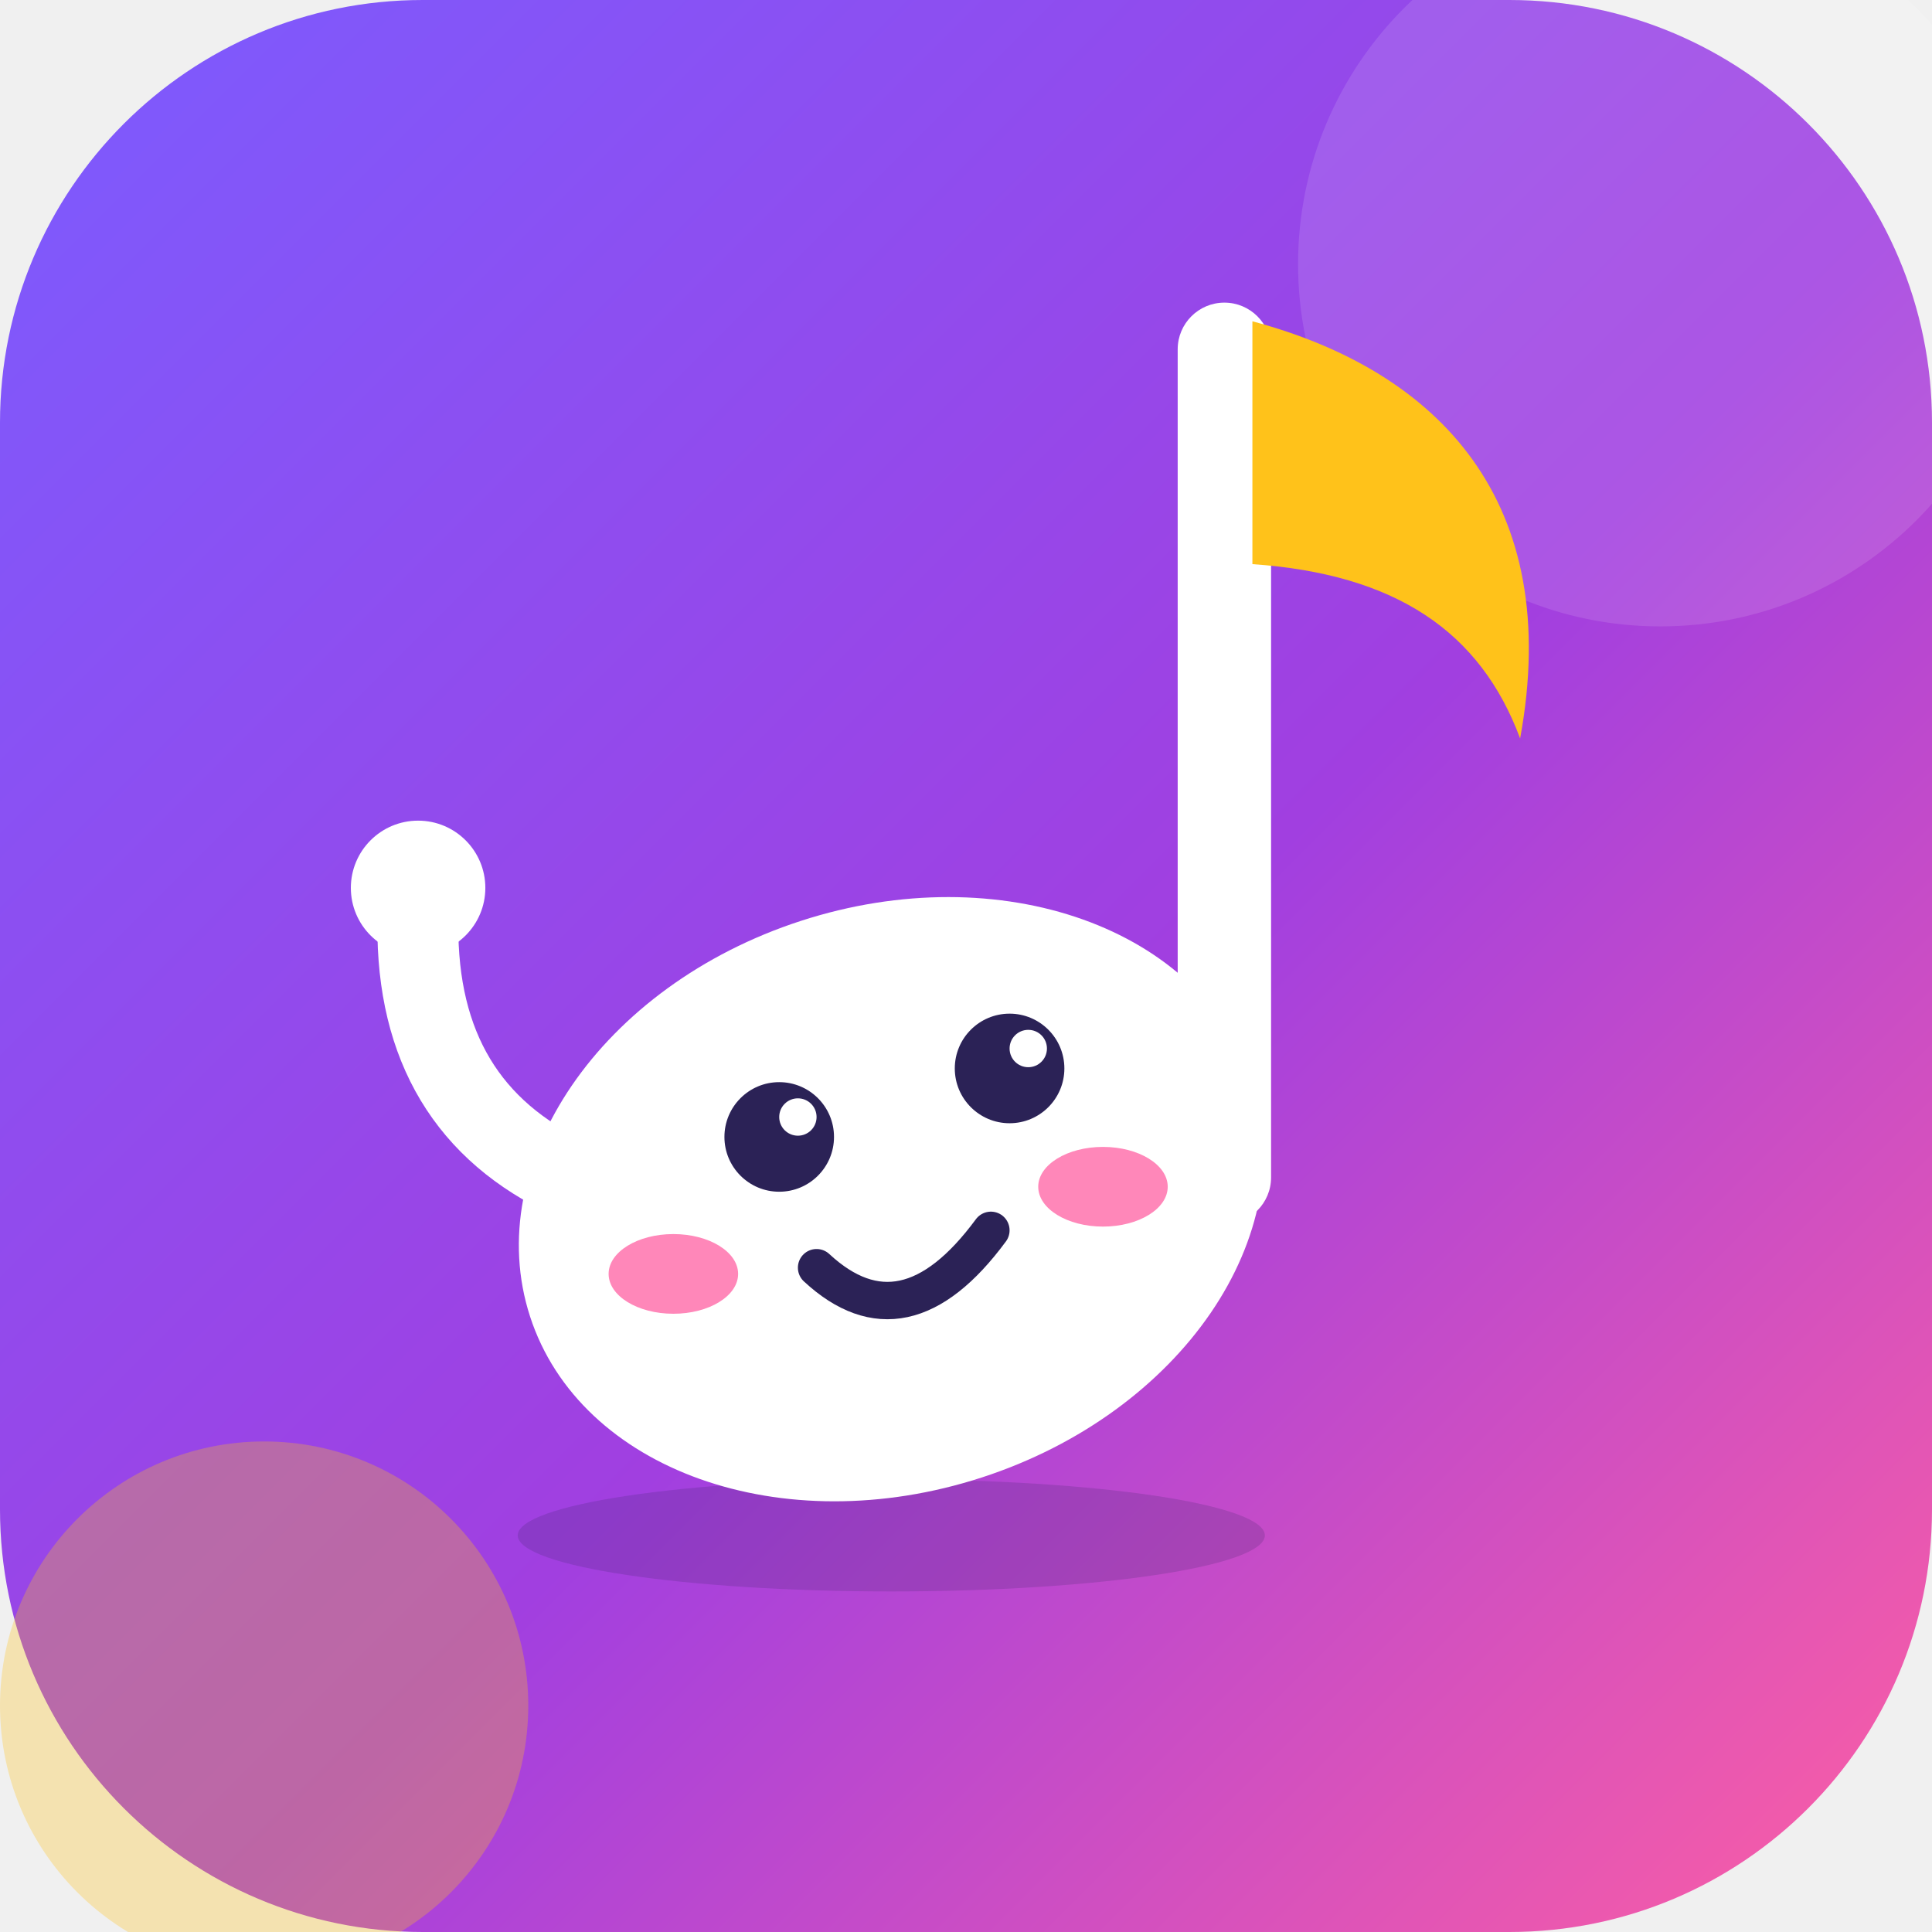
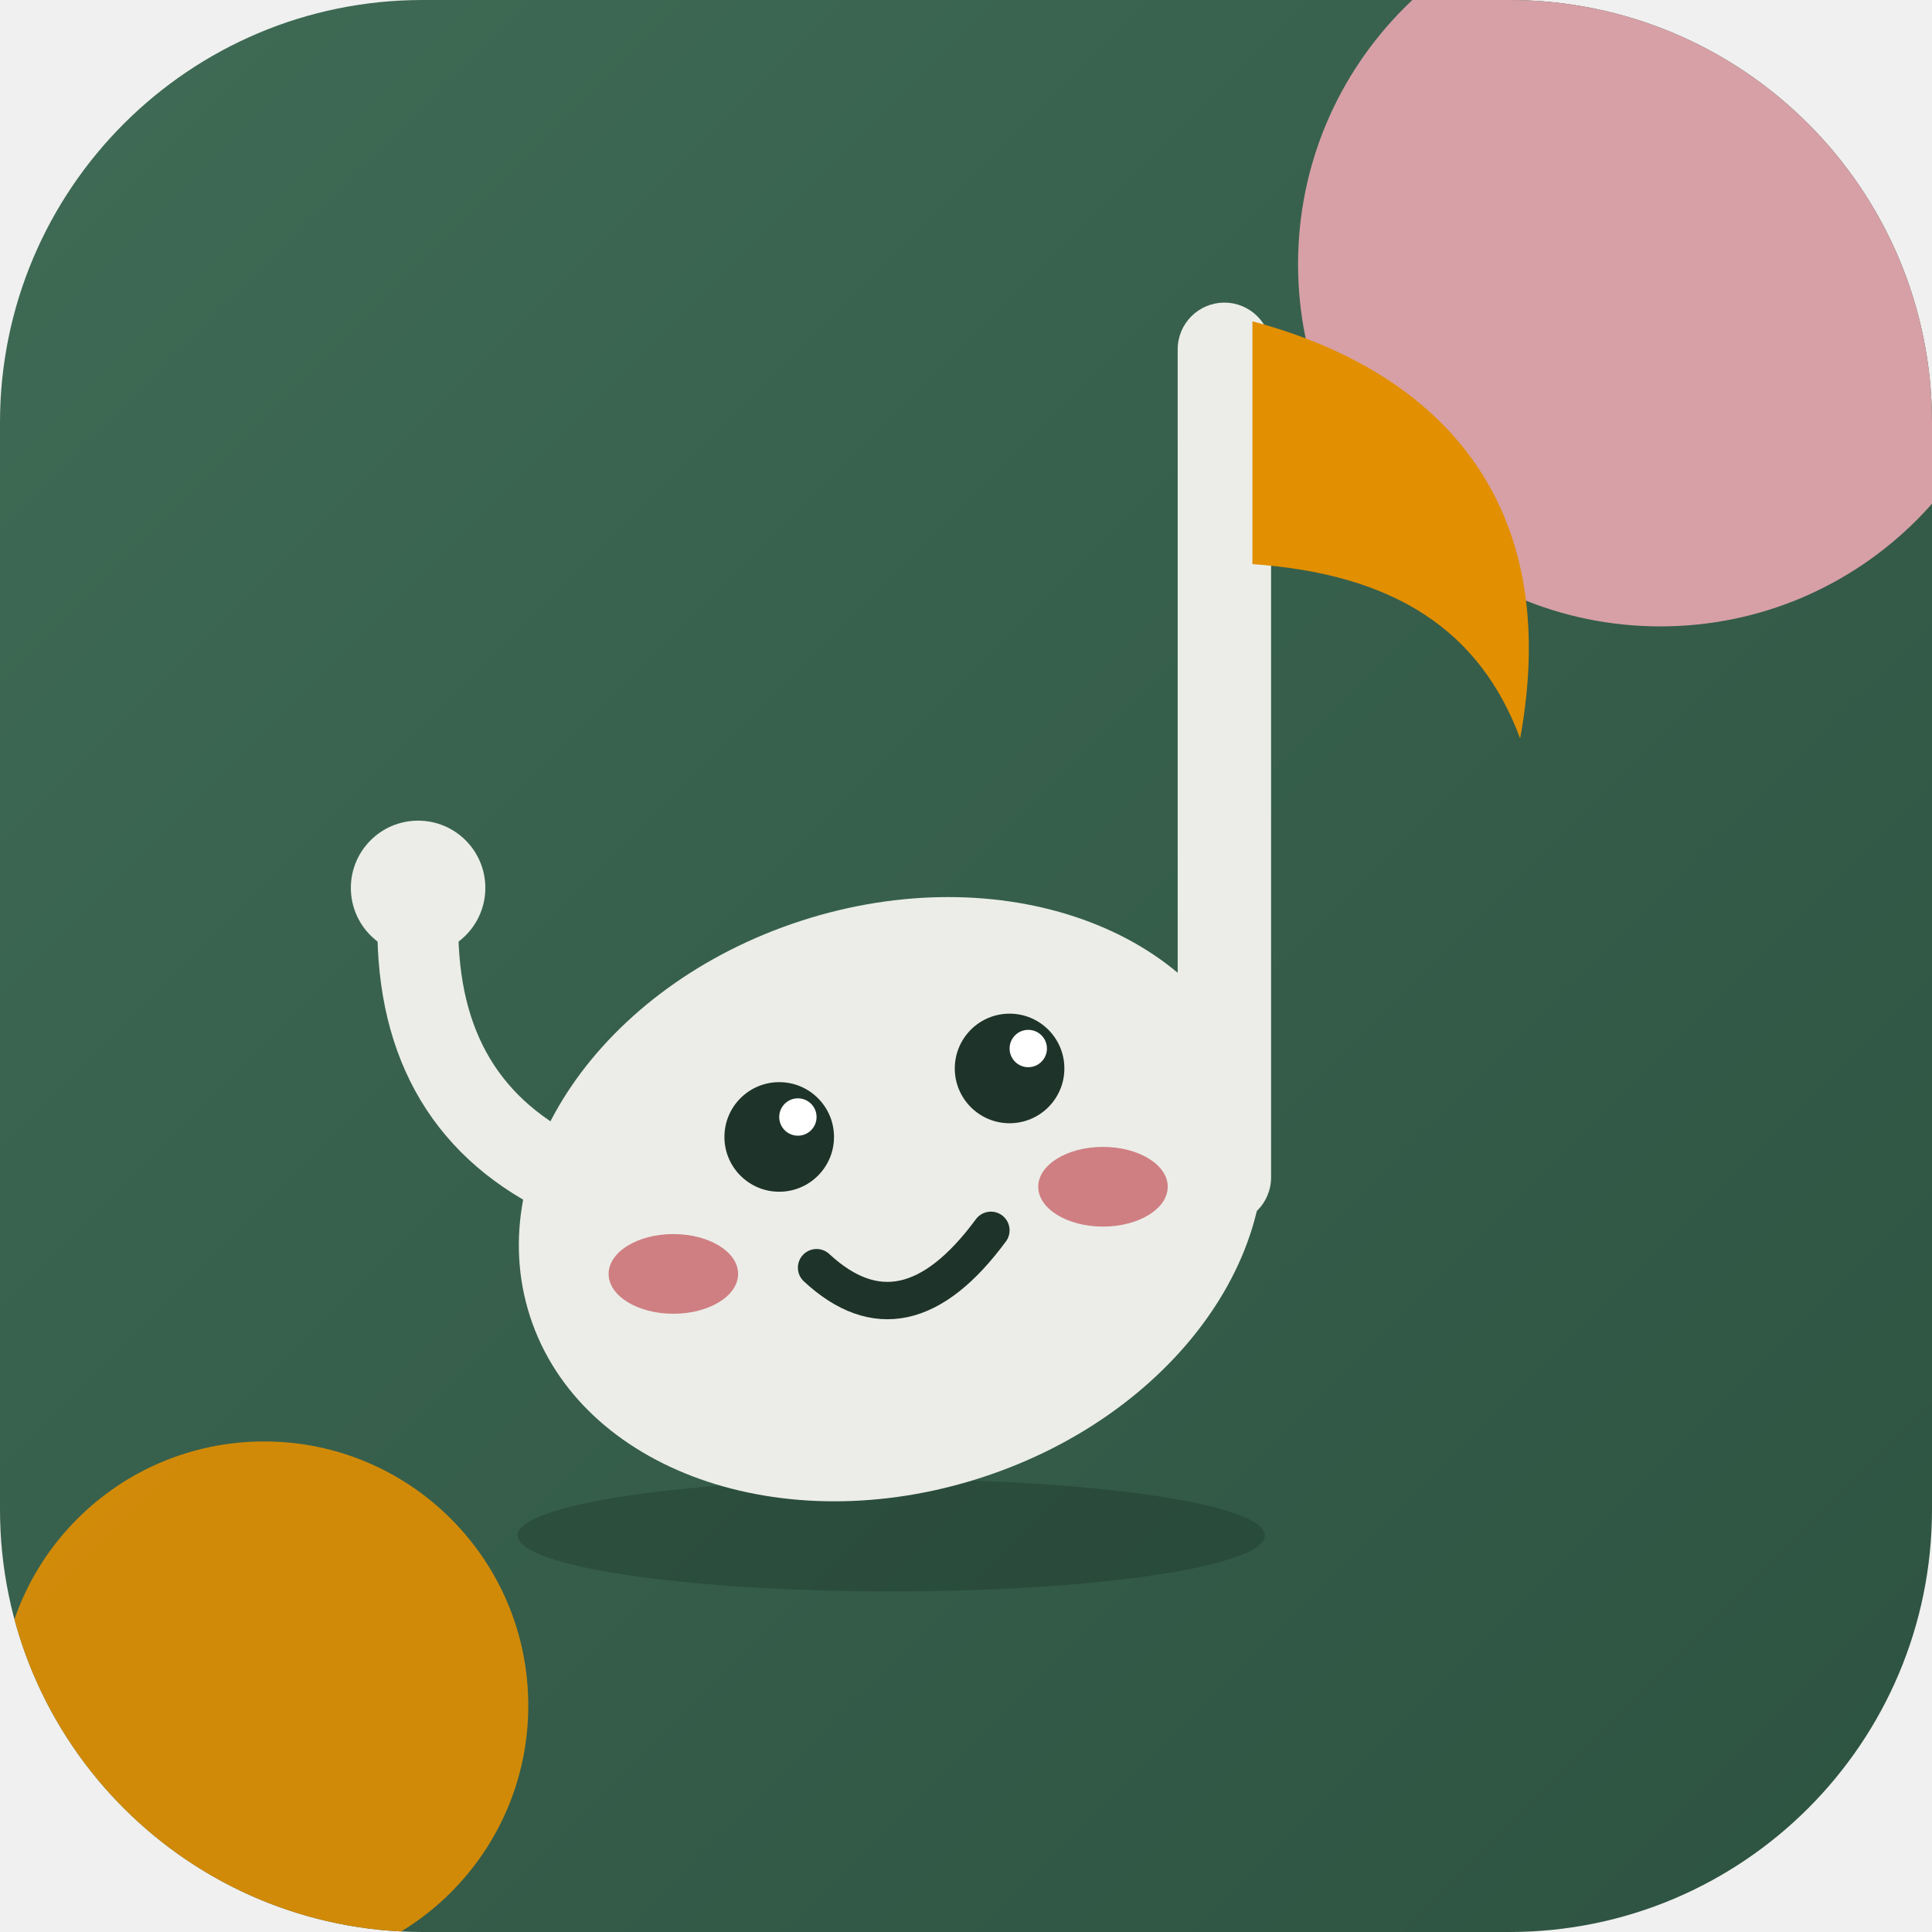
<svg xmlns="http://www.w3.org/2000/svg" viewBox="0 0 512 512">
  <defs>
    <linearGradient id="g" x1="0" y1="0" x2="1" y2="1">
-       <stop offset="0" stop-color="#7B5CFF" />
-       <stop offset=".55" stop-color="#A13FE0" />
-       <stop offset="1" stop-color="#FF5FA2" />
+       <stop offset="0" stop-color="#3F6B55" />
+       <stop offset="1" stop-color="#2D5241" />
    </linearGradient>
+     <clipPath id="c">
+       <rect width="512" height="512" rx="112" />
+     </clipPath>
  </defs>
  <rect width="512" height="512" rx="112" fill="url(#g)" />
-   <circle cx="440" cy="70" r="96" fill="#fff" opacity=".12" />
-   <circle cx="70" cy="452" r="70" fill="#FFC21A" opacity=".3" />
+   <g clip-path="url(#c)">
+     <circle cx="440" cy="70" r="96" fill="#D7A0A6" />
+     <circle cx="70" cy="452" r="70" fill="#E28F01" opacity=".9" />
+   </g>
  <g id="art">
    <g transform="translate(58 34) scale(3.3)">
-       <ellipse cx="54" cy="113" rx="30" ry="4.5" fill="#2B2256" opacity=".18" />
-       <rect x="77" y="14" width="7.5" height="74" rx="3.75" fill="#fff" />
-       <path d="M83 15.5c15 4 25 14.5 21.5 33.5-3.2-8.6-10-13.2-21.5-14z" fill="#FFC21A" />
-       <path d="M27.5 84q-12-6-11.5-21" fill="none" stroke="#fff" stroke-width="6.5" stroke-linecap="round" />
-       <circle cx="16" cy="61" r="5.4" fill="#fff" />
-       <ellipse cx="54" cy="86" rx="30.5" ry="23.5" transform="rotate(-18 54 86)" fill="#fff" />
-       <circle cx="45" cy="81" r="4.4" fill="#2B2256" />
-       <circle cx="63.5" cy="75.5" r="4.4" fill="#2B2256" />
+       <ellipse cx="54" cy="113" rx="30" ry="4.5" fill="#0F1F17" opacity=".25" />
+       <rect x="77" y="14" width="7.5" height="74" rx="3.75" fill="#ECEDE8" />
+       <path d="M83 15.5c15 4 25 14.5 21.5 33.5-3.2-8.6-10-13.2-21.5-14z" fill="#E28F01" />
+       <path d="M27.5 84q-12-6-11.5-21" fill="none" stroke="#ECEDE8" stroke-width="6.5" stroke-linecap="round" />
+       <circle cx="16" cy="61" r="5.4" fill="#ECEDE8" />
+       <ellipse cx="54" cy="86" rx="30.5" ry="23.5" transform="rotate(-18 54 86)" fill="#ECEDE8" />
+       <circle cx="45" cy="81" r="4.4" fill="#1E3329" />
+       <circle cx="63.5" cy="75.5" r="4.4" fill="#1E3329" />
      <circle cx="46.5" cy="79.4" r="1.5" fill="#fff" />
      <circle cx="65" cy="73.9" r="1.5" fill="#fff" />
-       <ellipse cx="36.5" cy="92" rx="5.2" ry="3.2" fill="#FF5FA2" opacity=".75" />
-       <ellipse cx="71" cy="85" rx="5.2" ry="3.2" fill="#FF5FA2" opacity=".75" />
-       <path d="M48 91.5q7 6.5 14-3" fill="none" stroke="#2B2256" stroke-width="3" stroke-linecap="round" />
+       <ellipse cx="36.5" cy="92" rx="5.2" ry="3.2" fill="#CC7377" opacity=".9" />
+       <ellipse cx="71" cy="85" rx="5.2" ry="3.2" fill="#CC7377" opacity=".9" />
+       <path d="M48 91.5q7 6.5 14-3" fill="none" stroke="#1E3329" stroke-width="3" stroke-linecap="round" />
    </g>
  </g>
</svg>
